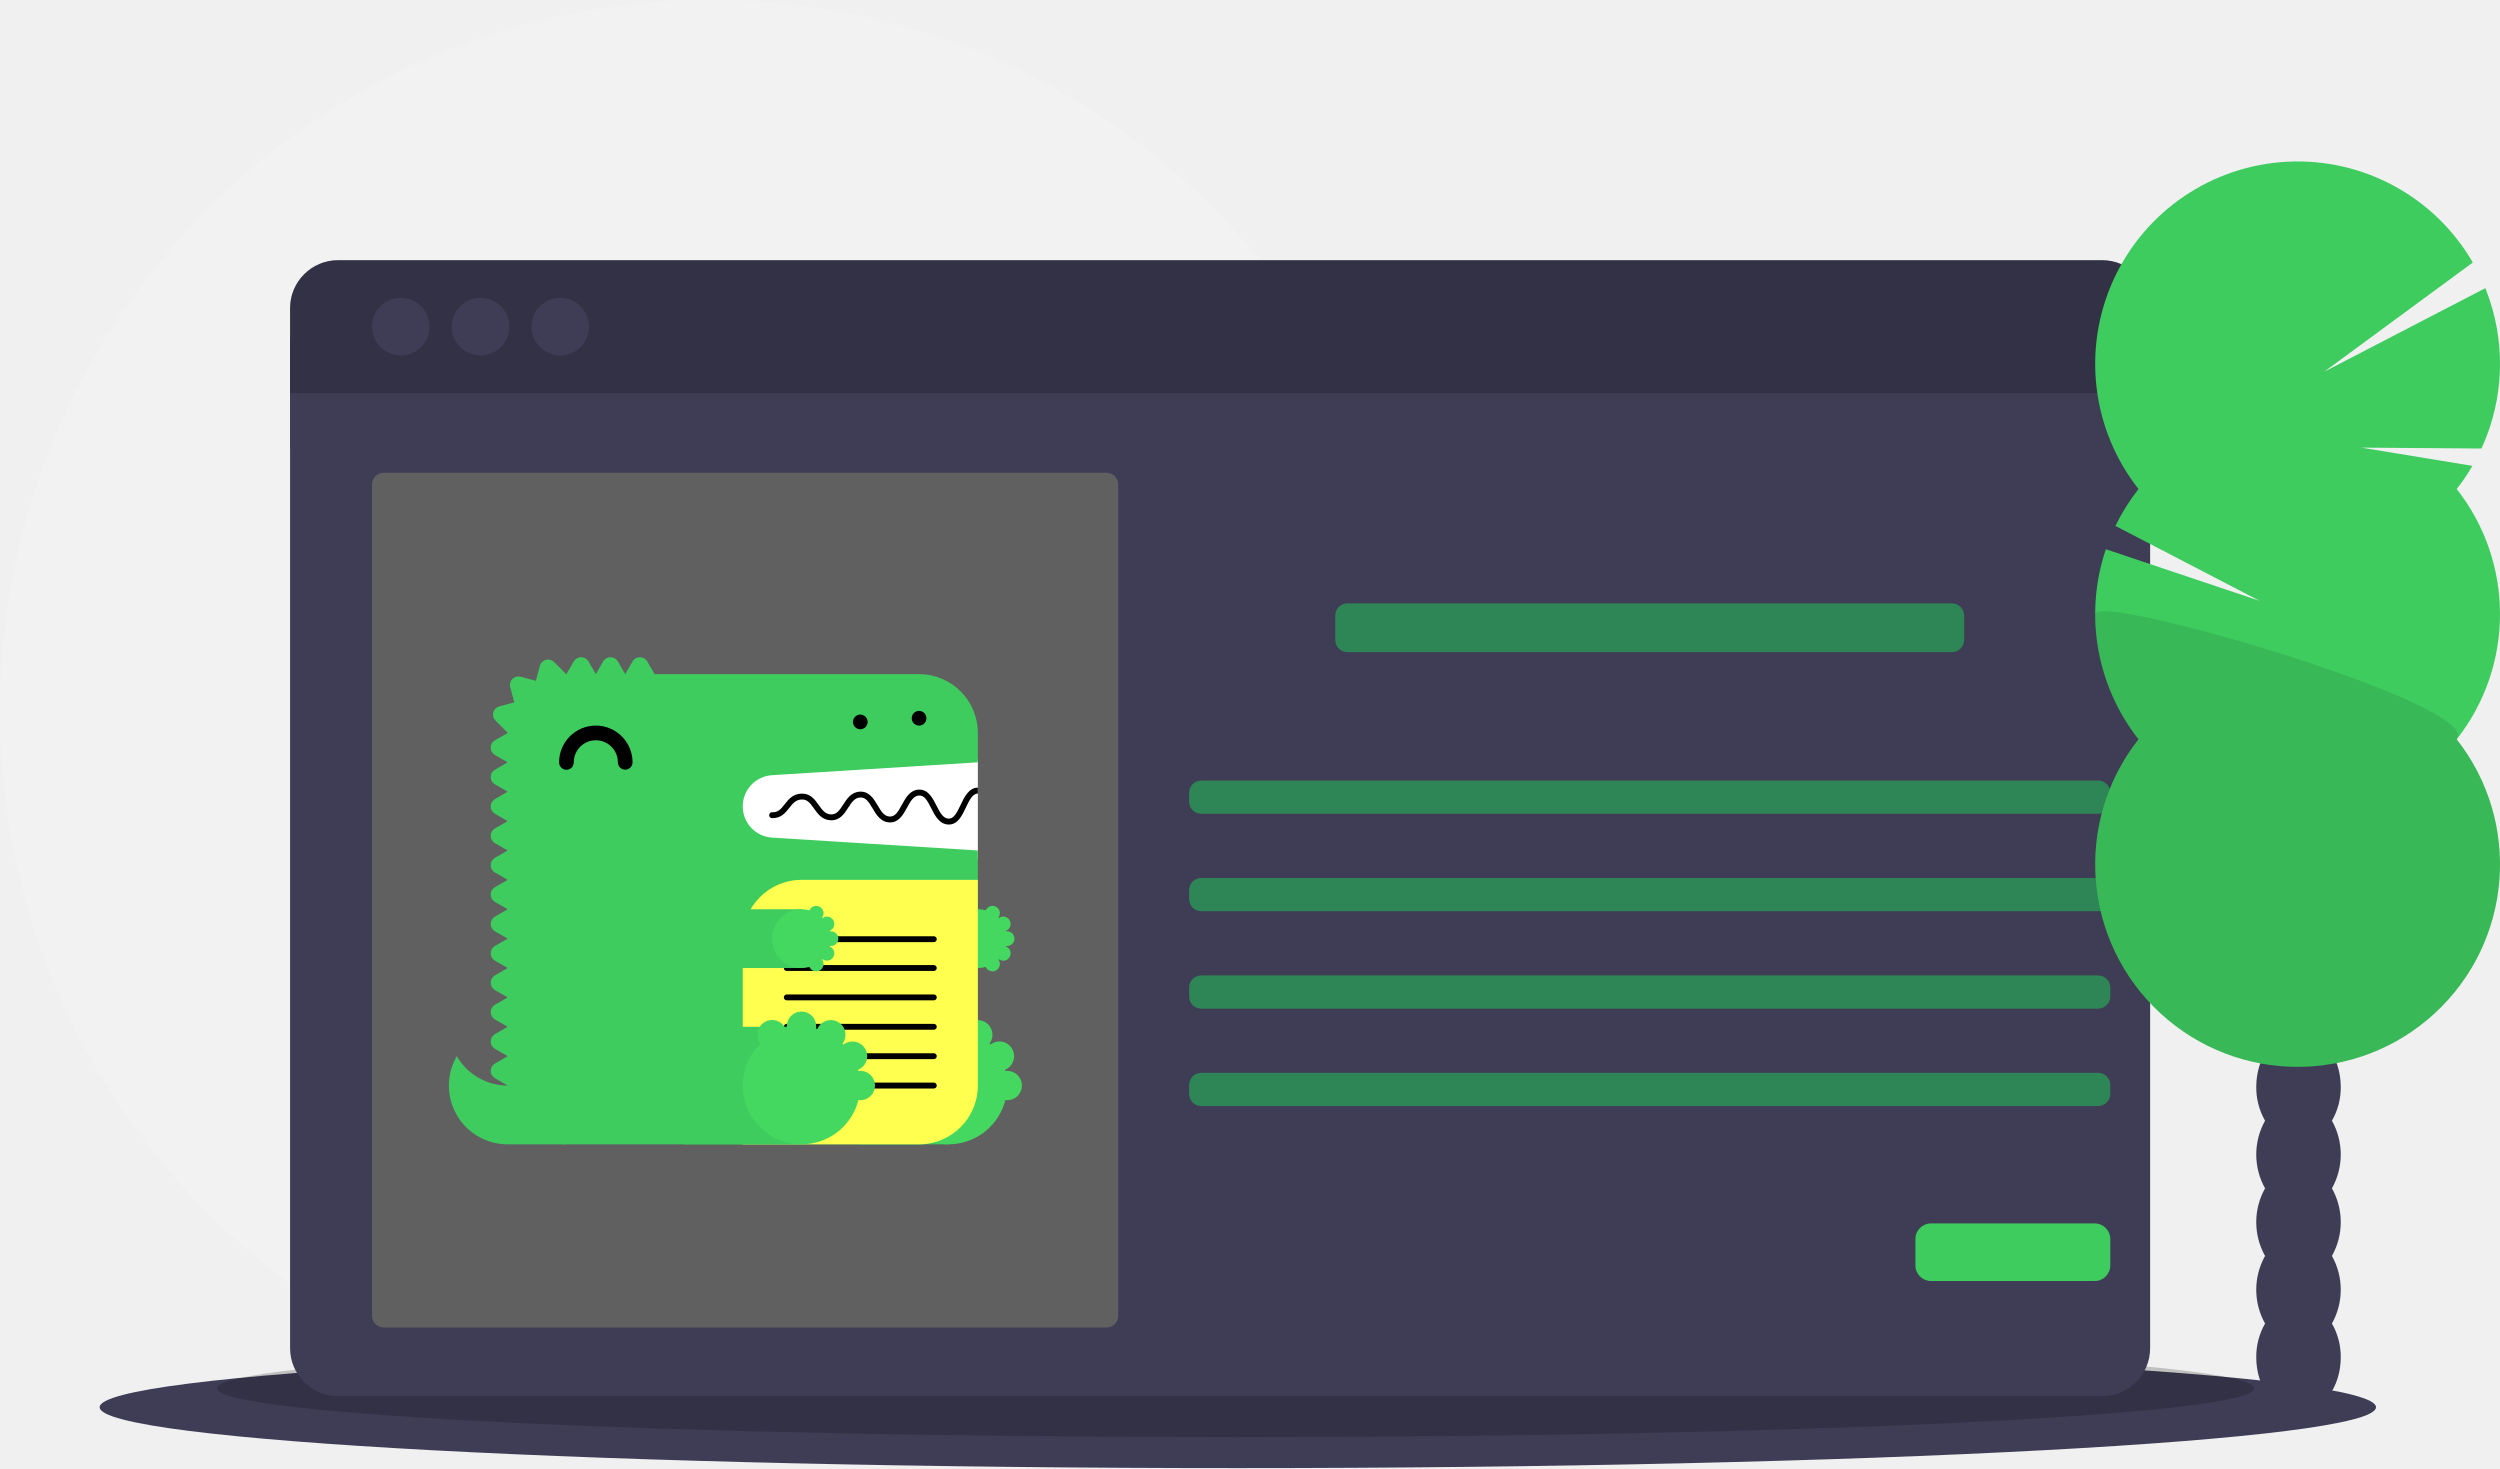
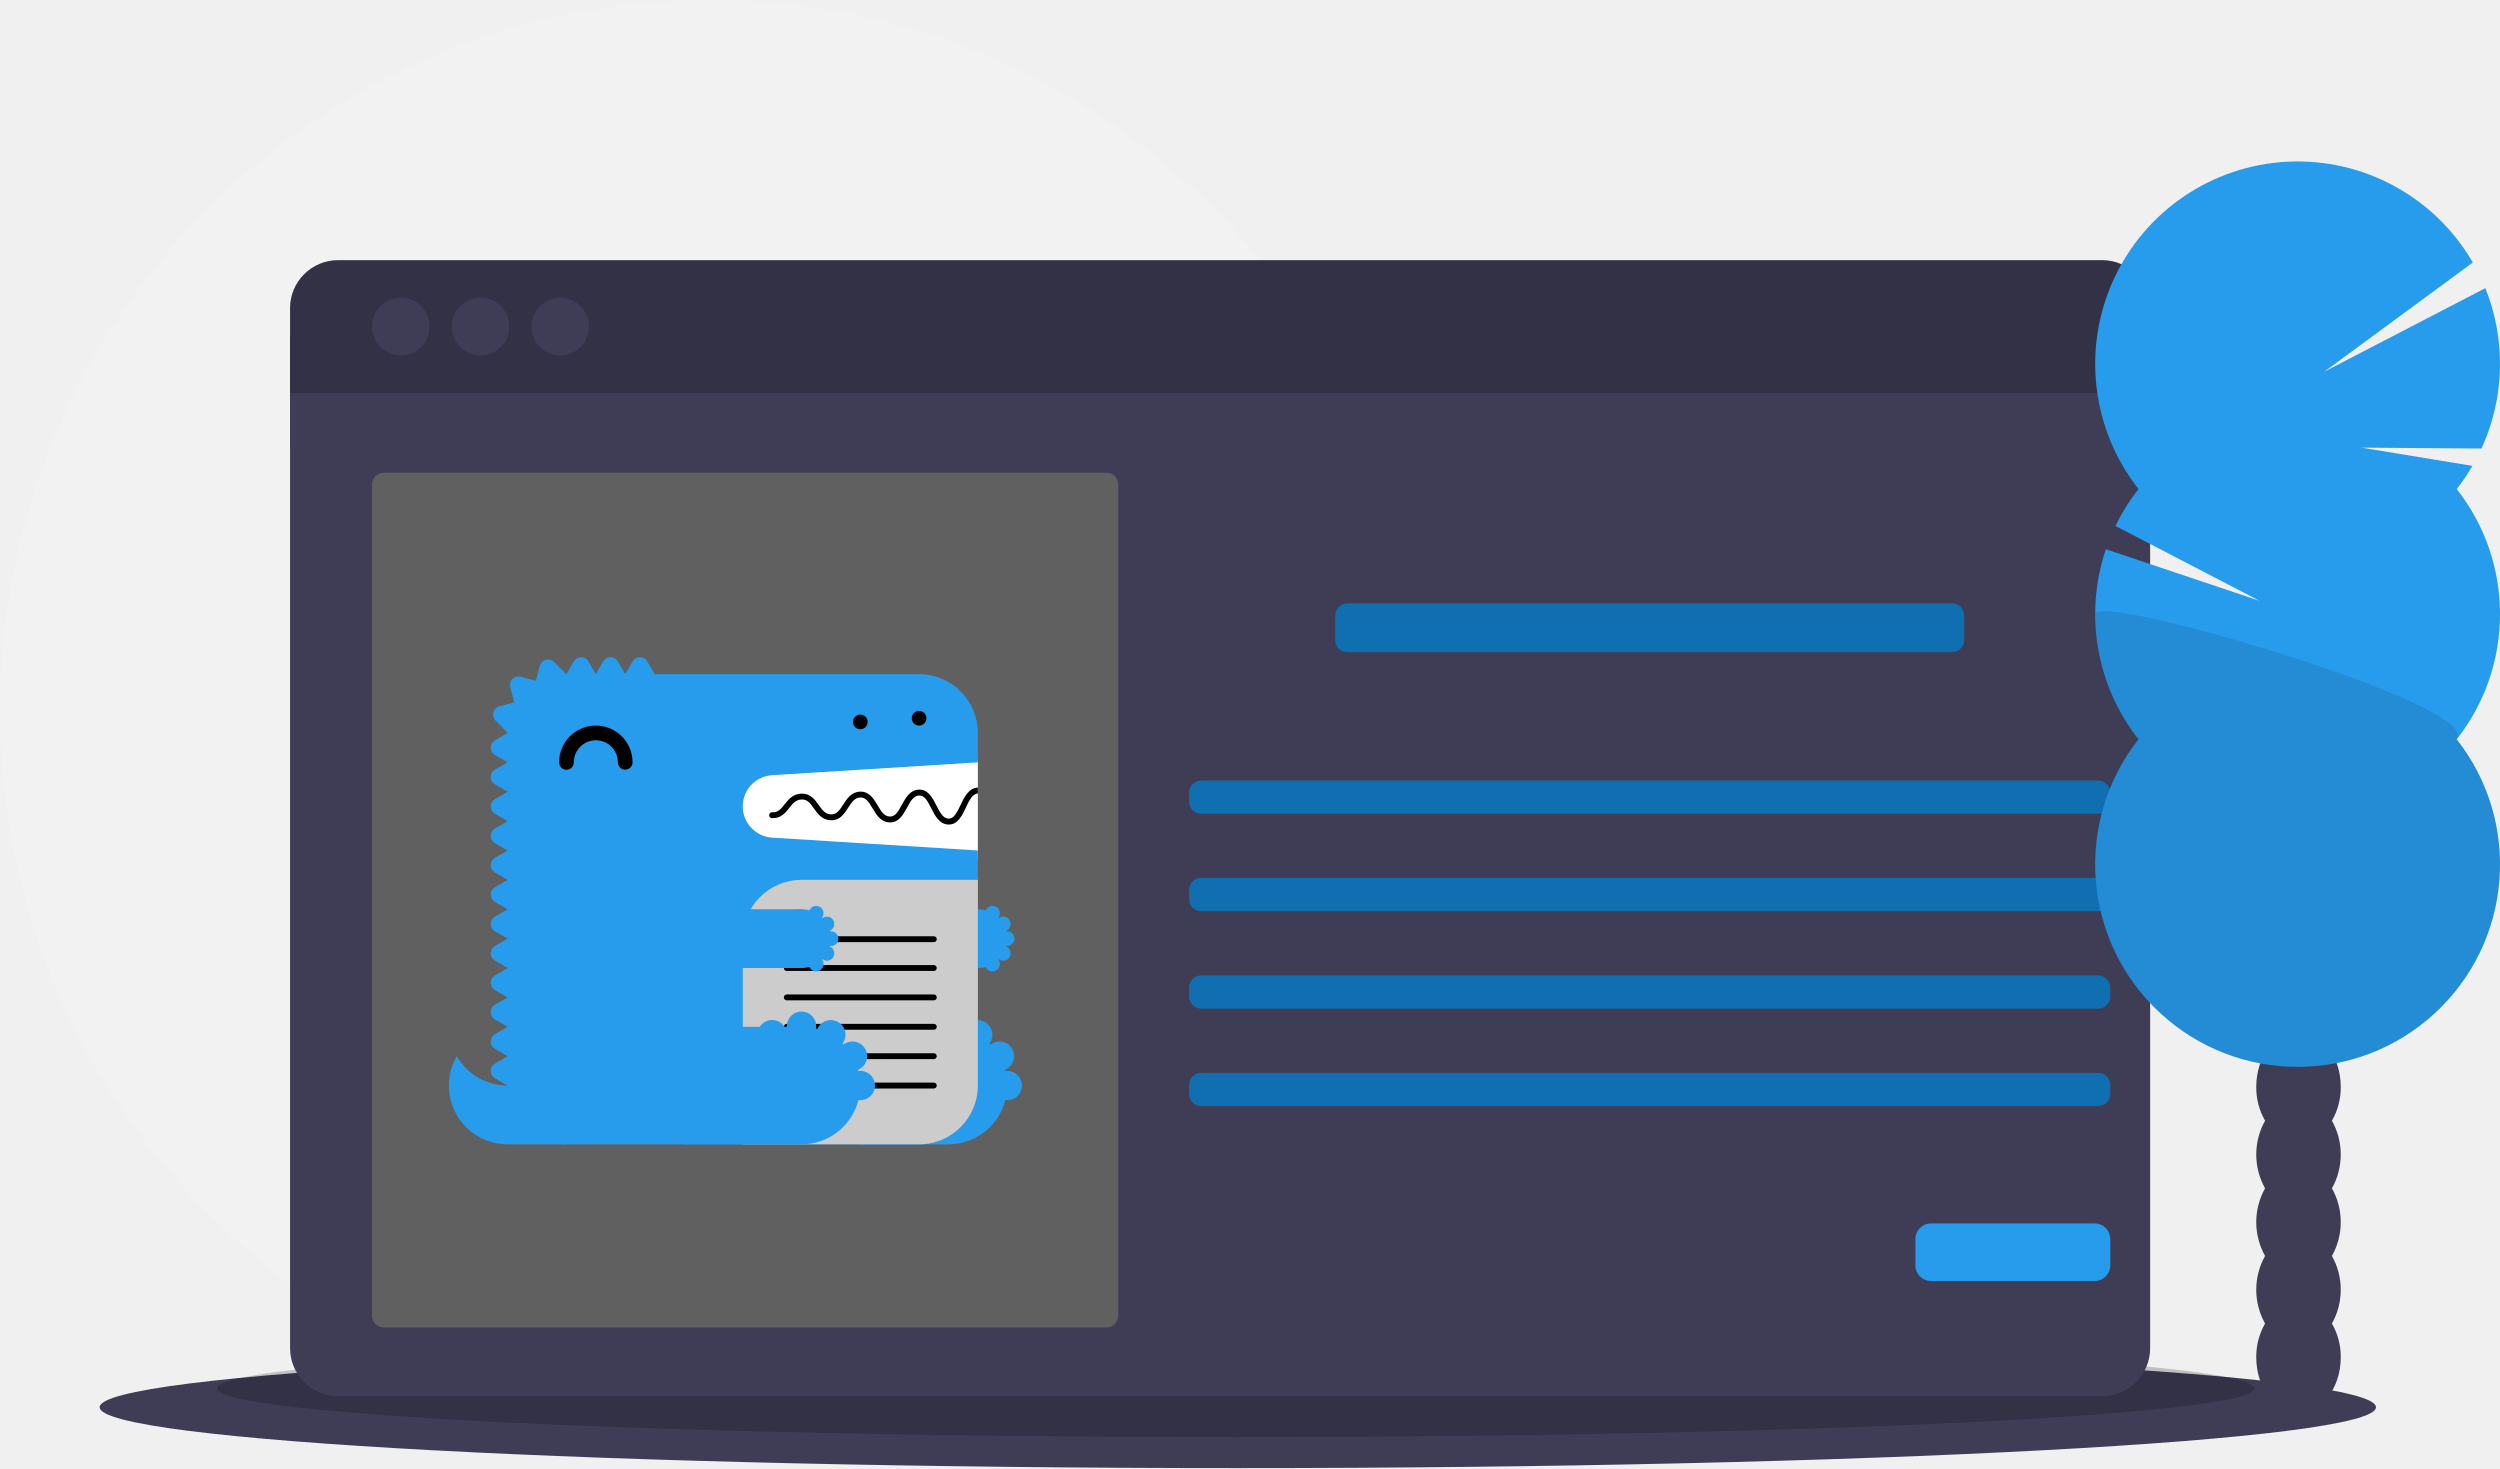
<svg xmlns="http://www.w3.org/2000/svg" id="ac356da0-b129-4ca5-aecc-4700531dd101" data-name="Layer 1" width="1129" height="663" viewBox="0 0 1129 663">
  <circle cx="321" cy="321" r="321" fill="#f2f2f2" />
  <ellipse cx="559" cy="635.5" rx="514" ry="27.5" fill="#3f3d56" />
  <ellipse cx="558" cy="627" rx="460" ry="22" opacity="0.2" />
  <rect x="131" y="152.5" width="840" height="50" fill="#3f3d56" />
  <path d="M166.5,727.33A21.67,21.67,0,0,0,188.17,749H984.83A21.67,21.67,0,0,0,1006.5,727.33V296h-840Z" transform="translate(-35.5 -118.5)" fill="#3f3d56" />
  <path d="M984.83,236H188.17A21.67,21.67,0,0,0,166.5,257.67V296h840V257.67A21.67,21.67,0,0,0,984.83,236Z" transform="translate(-35.5 -118.5)" fill="#3f3d56" />
  <path d="M984.83,236H188.17A21.67,21.67,0,0,0,166.5,257.67V296h840V257.67A21.67,21.67,0,0,0,984.83,236Z" transform="translate(-35.5 -118.5)" opacity="0.2" />
  <circle cx="181" cy="147.5" r="13" fill="#3f3d56" />
  <circle cx="217" cy="147.5" r="13" fill="#3f3d56" />
  <circle cx="253" cy="147.5" r="13" fill="#3f3d56" />
  <rect x="168" y="213.5" width="337" height="386" rx="5.335" fill="#606060" />
-   <rect x="603" y="272.5" width="284" height="22" rx="5.476" fill="#2e8555" />
-   <rect x="537" y="352.5" width="416" height="15" rx="5.476" fill="#2e8555" />
-   <rect x="537" y="396.5" width="416" height="15" rx="5.476" fill="#2e8555" />
-   <rect x="537" y="440.5" width="416" height="15" rx="5.476" fill="#2e8555" />
-   <rect x="537" y="484.5" width="416" height="15" rx="5.476" fill="#2e8555" />
-   <rect x="865" y="552.5" width="88" height="26" rx="7.028" fill="#3ecc5f" />
+   <rect x="603" y="272.5" width="284" height="22" rx="5.476" fill="#106fb1" />
+   <rect x="537" y="352.5" width="416" height="15" rx="5.476" fill="#106fb1" />
+   <rect x="537" y="396.5" width="416" height="15" rx="5.476" fill="#106fb1" />
+   <rect x="537" y="440.5" width="416" height="15" rx="5.476" fill="#106fb1" />
+   <rect x="537" y="484.5" width="416" height="15" rx="5.476" fill="#106fb1" />
+   <rect x="865" y="552.5" width="88" height="26" rx="7.028" fill="#279bec" />
  <path d="M1088.603,624.616a30.114,30.114,0,0,0,3.983-15.266c0-13.797-8.544-24.981-19.083-24.981s-19.083,11.184-19.083,24.981a30.114,30.114,0,0,0,3.983,15.266,31.248,31.248,0,0,0,0,30.532,31.248,31.248,0,0,0,0,30.532,31.248,31.248,0,0,0,0,30.532,30.114,30.114,0,0,0-3.983,15.266c0,13.797,8.544,24.981,19.083,24.981s19.083-11.184,19.083-24.981a30.114,30.114,0,0,0-3.983-15.266,31.248,31.248,0,0,0,0-30.532,31.248,31.248,0,0,0,0-30.532,31.248,31.248,0,0,0,0-30.532Z" transform="translate(-35.5 -118.5)" fill="#3f3d56" />
  <ellipse cx="1038.003" cy="460.318" rx="19.083" ry="24.981" fill="#3f3d56" />
  <ellipse cx="1038.003" cy="429.786" rx="19.083" ry="24.981" fill="#3f3d56" />
-   <path d="M1144.939,339.345a91.611,91.611,0,0,0,7.107-10.461l-50.141-8.235,54.229.403a91.566,91.566,0,0,0,1.746-72.426l-72.754,37.741,67.097-49.321a91.413,91.413,0,1,0-150.971,102.298,91.458,91.458,0,0,0-10.425,16.669l65.087,33.814-69.4-23.292a91.46,91.46,0,0,0,14.738,85.837,91.406,91.406,0,1,0,143.689,0,91.418,91.418,0,0,0,0-113.029Z" transform="translate(-35.5 -118.5)" fill="#3ecc5f" fill-rule="evenodd" />
+   <path d="M1144.939,339.345a91.611,91.611,0,0,0,7.107-10.461l-50.141-8.235,54.229.403a91.566,91.566,0,0,0,1.746-72.426l-72.754,37.741,67.097-49.321a91.413,91.413,0,1,0-150.971,102.298,91.458,91.458,0,0,0-10.425,16.669l65.087,33.814-69.4-23.292a91.46,91.46,0,0,0,14.738,85.837,91.406,91.406,0,1,0,143.689,0,91.418,91.418,0,0,0,0-113.029Z" transform="translate(-35.5 -118.5)" fill="#279bec" fill-rule="evenodd" />
  <path d="M981.688,395.859a91.013,91.013,0,0,0,19.561,56.514,91.406,91.406,0,1,0,143.689,0C1157.19,436.821,981.688,385.6,981.688,395.859Z" transform="translate(-35.5 -118.5)" opacity="0.1" />
  <path d="M365.62,461.436H477.094v45.12H365.62Z" transform="translate(-35.5 -118.5)" fill="#fff" fill-rule="evenodd" />
-   <path d="M264.763,608.741a26.509,26.509,0,0,1-22.962-13.271,26.51,26.51,0,0,0,22.962,39.812H291.304V608.741Z" transform="translate(-35.5 -118.5)" fill="#3ecc5f" fill-rule="evenodd" />
-   <path d="M384.172,468.571l92.922-5.807V449.493a26.541,26.541,0,0,0-26.541-26.541H331.116l-3.318-5.746a3.83,3.83,0,0,0-6.635,0l-3.318,5.746-3.318-5.746a3.83,3.83,0,0,0-6.635,0l-3.318,5.746L301.257,417.205a3.83,3.83,0,0,0-6.635,0L291.304,422.951c-.029,0-.056.004-.086.004l-5.497-5.495a3.829,3.829,0,0,0-6.407,1.717l-1.817,6.773L270.607,424.103a3.83,3.83,0,0,0-4.691,4.693l1.845,6.891-6.771,1.814a3.832,3.832,0,0,0-1.72,6.41l5.497,5.497c0,.028-.004.056-.004.085l-5.746,3.318a3.83,3.83,0,0,0,0,6.635l5.746,3.318L259.016,466.081a3.83,3.83,0,0,0,0,6.635l5.746,3.318-5.746,3.318a3.83,3.83,0,0,0,0,6.635l5.746,3.318-5.746,3.318a3.83,3.83,0,0,0,0,6.635l5.746,3.318-5.746,3.318a3.83,3.83,0,0,0,0,6.635l5.746,3.318-5.746,3.318a3.83,3.83,0,0,0,0,6.635l5.746,3.318-5.746,3.318a3.83,3.83,0,0,0,0,6.635l5.746,3.318-5.746,3.318a3.83,3.83,0,0,0,0,6.635l5.746,3.318L259.016,558.976a3.83,3.83,0,0,0,0,6.635l5.746,3.318-5.746,3.318a3.83,3.83,0,0,0,0,6.635l5.746,3.318-5.746,3.318a3.83,3.83,0,0,0,0,6.635l5.746,3.318-5.746,3.318a3.83,3.83,0,0,0,0,6.635l5.746,3.318A26.541,26.541,0,0,0,291.304,635.283H450.553A26.541,26.541,0,0,0,477.094,608.741V502.575l-92.922-5.807a14.126,14.126,0,0,1,0-28.198" transform="translate(-35.5 -118.5)" fill="#3ecc5f" fill-rule="evenodd" />
-   <path d="M424.011,635.283h39.812V582.2H424.011Z" transform="translate(-35.5 -118.5)" fill="#3ecc5f" fill-rule="evenodd" />
-   <path d="M490.365,602.106a6.602,6.602,0,0,0-.848.085c-.05-.199-.098-.399-.154-.599A6.627,6.627,0,1,0,482.806,590.21q-.22-.225-.445-.446a6.624,6.624,0,1,0-11.397-6.564c-.196-.056-.394-.102-.591-.153a6.64,6.64,0,1,0-13.101,0c-.196.05-.394.097-.591.153a6.628,6.628,0,1,0-11.397,6.564,26.528,26.528,0,1,0,44.231,25.528,6.621,6.621,0,1,0,.848-13.186" transform="translate(-35.5 -118.5)" fill="#44d860" fill-rule="evenodd" />
-   <path d="M437.282,555.658H477.094V529.117H437.282Z" transform="translate(-35.5 -118.5)" fill="#3ecc5f" fill-rule="evenodd" />
-   <path d="M490.365,545.705a3.318,3.318,0,0,0,0-6.635,3.411,3.411,0,0,0-.423.042c-.027-.1-.049-.199-.077-.299a3.319,3.319,0,0,0-1.278-6.379,3.282,3.282,0,0,0-2.001.687q-.109-.113-.223-.223a3.282,3.282,0,0,0,.671-1.983,3.318,3.318,0,0,0-6.37-1.299,13.271,13.271,0,1,0,0,25.541,3.318,3.318,0,0,0,6.37-1.299,3.282,3.282,0,0,0-.671-1.983q.113-.109.223-.223a3.282,3.282,0,0,0,2.001.687,3.318,3.318,0,0,0,1.278-6.379c.028-.098.05-.199.077-.299a3.413,3.413,0,0,0,.423.042" transform="translate(-35.5 -118.5)" fill="#44d860" fill-rule="evenodd" />
+   <path d="M264.763,608.741a26.509,26.509,0,0,1-22.962-13.271,26.51,26.51,0,0,0,22.962,39.812H291.304V608.741Z" transform="translate(-35.5 -118.5)" fill="#279bec" fill-rule="evenodd" />
+   <path d="M384.172,468.571l92.922-5.807V449.493a26.541,26.541,0,0,0-26.541-26.541H331.116l-3.318-5.746a3.83,3.83,0,0,0-6.635,0l-3.318,5.746-3.318-5.746a3.83,3.83,0,0,0-6.635,0l-3.318,5.746L301.257,417.205a3.83,3.83,0,0,0-6.635,0L291.304,422.951c-.029,0-.056.004-.086.004l-5.497-5.495a3.829,3.829,0,0,0-6.407,1.717l-1.817,6.773L270.607,424.103a3.83,3.83,0,0,0-4.691,4.693l1.845,6.891-6.771,1.814a3.832,3.832,0,0,0-1.72,6.41l5.497,5.497c0,.028-.004.056-.004.085l-5.746,3.318a3.83,3.83,0,0,0,0,6.635l5.746,3.318L259.016,466.081a3.83,3.83,0,0,0,0,6.635l5.746,3.318-5.746,3.318a3.83,3.83,0,0,0,0,6.635l5.746,3.318-5.746,3.318a3.83,3.83,0,0,0,0,6.635l5.746,3.318-5.746,3.318a3.83,3.83,0,0,0,0,6.635l5.746,3.318-5.746,3.318a3.83,3.83,0,0,0,0,6.635l5.746,3.318-5.746,3.318a3.83,3.83,0,0,0,0,6.635l5.746,3.318-5.746,3.318a3.83,3.83,0,0,0,0,6.635l5.746,3.318L259.016,558.976a3.83,3.83,0,0,0,0,6.635l5.746,3.318-5.746,3.318a3.83,3.83,0,0,0,0,6.635l5.746,3.318-5.746,3.318a3.83,3.83,0,0,0,0,6.635l5.746,3.318-5.746,3.318a3.83,3.83,0,0,0,0,6.635l5.746,3.318A26.541,26.541,0,0,0,291.304,635.283H450.553A26.541,26.541,0,0,0,477.094,608.741V502.575l-92.922-5.807a14.126,14.126,0,0,1,0-28.198" transform="translate(-35.5 -118.5)" fill="#279bec" fill-rule="evenodd" />
+   <path d="M424.011,635.283h39.812V582.2H424.011Z" transform="translate(-35.5 -118.5)" fill="#279bec" fill-rule="evenodd" />
+   <path d="M490.365,602.106a6.602,6.602,0,0,0-.848.085c-.05-.199-.098-.399-.154-.599A6.627,6.627,0,1,0,482.806,590.21q-.22-.225-.445-.446a6.624,6.624,0,1,0-11.397-6.564c-.196-.056-.394-.102-.591-.153a6.64,6.64,0,1,0-13.101,0c-.196.05-.394.097-.591.153a6.628,6.628,0,1,0-11.397,6.564,26.528,26.528,0,1,0,44.231,25.528,6.621,6.621,0,1,0,.848-13.186" transform="translate(-35.5 -118.5)" fill="#279bec" fill-rule="evenodd" />
+   <path d="M437.282,555.658H477.094V529.117H437.282Z" transform="translate(-35.5 -118.5)" fill="#279bec" fill-rule="evenodd" />
+   <path d="M490.365,545.705a3.318,3.318,0,0,0,0-6.635,3.411,3.411,0,0,0-.423.042c-.027-.1-.049-.199-.077-.299a3.319,3.319,0,0,0-1.278-6.379,3.282,3.282,0,0,0-2.001.687q-.109-.113-.223-.223a3.282,3.282,0,0,0,.671-1.983,3.318,3.318,0,0,0-6.37-1.299,13.271,13.271,0,1,0,0,25.541,3.318,3.318,0,0,0,6.37-1.299,3.282,3.282,0,0,0-.671-1.983q.113-.109.223-.223a3.282,3.282,0,0,0,2.001.687,3.318,3.318,0,0,0,1.278-6.379c.028-.098.05-.199.077-.299a3.413,3.413,0,0,0,.423.042" transform="translate(-35.5 -118.5)" fill="#279bec" fill-rule="evenodd" />
  <path d="M317.845,466.081a3.318,3.318,0,0,1-3.318-3.318,9.953,9.953,0,1,0-19.906,0,3.318,3.318,0,1,1-6.635,0,16.588,16.588,0,1,1,33.177,0,3.318,3.318,0,0,1-3.318,3.318" transform="translate(-35.5 -118.5)" fill-rule="evenodd" />
-   <path d="M370.928,635.283h79.624A26.541,26.541,0,0,0,477.094,608.741v-92.895H397.47a26.541,26.541,0,0,0-26.541,26.541Z" transform="translate(-35.5 -118.5)" fill="#ffff50" fill-rule="evenodd" />
+   <path d="M370.928,635.283h79.624A26.541,26.541,0,0,0,477.094,608.741v-92.895H397.47a26.541,26.541,0,0,0-26.541,26.541Z" transform="translate(-35.5 -118.5)" fill="#cccccc" fill-rule="evenodd" />
  <path d="M457.214,556.985H390.808a1.327,1.327,0,0,1,0-2.654h66.407a1.327,1.327,0,0,1,0,2.654m0,26.541H390.808a1.327,1.327,0,1,1,0-2.654h66.407a1.327,1.327,0,0,1,0,2.654m0,26.541H390.808a1.327,1.327,0,1,1,0-2.654h66.407a1.327,1.327,0,0,1,0,2.654m0-66.107H390.808a1.327,1.327,0,0,1,0-2.654h66.407a1.327,1.327,0,0,1,0,2.654m0,26.295H390.808a1.327,1.327,0,0,1,0-2.654h66.407a1.327,1.327,0,0,1,0,2.654m0,26.541H390.808a1.327,1.327,0,0,1,0-2.654h66.407a1.327,1.327,0,0,1,0,2.654M477.094,474.191c-.016,0-.029-.008-.045-.007-4.101.139-6.041,4.241-7.753,7.86-1.786,3.782-3.168,6.241-5.432,6.167-2.507-.09-3.94-2.922-5.458-5.919-1.744-3.442-3.734-7.347-7.913-7.201-4.042.138-5.989,3.708-7.706,6.857-1.827,3.355-3.071,5.395-5.469,5.3-2.557-.093-3.916-2.395-5.489-5.06-1.753-2.967-3.78-6.304-7.878-6.189-3.973.137-5.925,3.165-7.648,5.839-1.822,2.827-3.099,4.549-5.527,4.447-2.618-.093-3.971-2.004-5.535-4.216-1.757-2.486-3.737-5.299-7.823-5.162-3.886.133-5.838,2.614-7.559,4.801-1.635,2.076-2.912,3.718-5.612,3.615a1.328,1.328,0,1,0-.096,2.654c4.004.134,6.032-2.389,7.793-4.628,1.562-1.985,2.91-3.699,5.564-3.789,2.556-.109,3.754,1.48,5.567,4.041,1.721,2.434,3.675,5.194,7.605,5.336,4.118.138,6.099-2.939,7.854-5.663,1.569-2.434,2.922-4.535,5.507-4.624,2.379-.089,3.675,1.792,5.501,4.885,1.721,2.916,3.671,6.219,7.68,6.365,4.147.143,6.15-3.477,7.895-6.682,1.512-2.771,2.938-5.388,5.466-5.476,2.379-.056,3.62,2.117,5.456,5.746,1.715,3.388,3.659,7.226,7.73,7.373l.224.004c4.066,0,5.996-4.081,7.704-7.689,1.512-3.198,2.942-6.211,5.397-6.334Z" transform="translate(-35.5 -118.5)" fill-rule="evenodd" />
-   <path d="M344.387,635.283h53.083V582.2H344.387Z" transform="translate(-35.5 -118.5)" fill="#3ecc5f" fill-rule="evenodd" />
-   <path d="M424.011,602.106a6.602,6.602,0,0,0-.848.085c-.05-.199-.098-.399-.154-.599A6.627,6.627,0,1,0,416.452,590.21q-.22-.225-.445-.446a6.624,6.624,0,1,0-11.397-6.564c-.196-.056-.394-.102-.591-.153a6.64,6.64,0,1,0-13.101,0c-.196.05-.394.097-.591.153a6.628,6.628,0,1,0-11.397,6.564,26.528,26.528,0,1,0,44.231,25.528,6.621,6.621,0,1,0,.848-13.186" transform="translate(-35.5 -118.5)" fill="#44d860" fill-rule="evenodd" />
-   <path d="M344.387,555.658h53.083V529.117H344.387Z" transform="translate(-35.5 -118.5)" fill="#3ecc5f" fill-rule="evenodd" />
-   <path d="M410.74,545.705a3.318,3.318,0,1,0,0-6.635,3.411,3.411,0,0,0-.423.042c-.027-.1-.049-.199-.077-.299a3.319,3.319,0,0,0-1.278-6.379,3.282,3.282,0,0,0-2.001.687q-.109-.113-.223-.223a3.282,3.282,0,0,0,.671-1.983,3.318,3.318,0,0,0-6.37-1.299,13.271,13.271,0,1,0,0,25.541,3.318,3.318,0,0,0,6.37-1.299,3.282,3.282,0,0,0-.671-1.983q.113-.109.223-.223a3.282,3.282,0,0,0,2.001.687,3.318,3.318,0,0,0,1.278-6.379c.028-.098.05-.199.077-.299a3.413,3.413,0,0,0,.423.042" transform="translate(-35.5 -118.5)" fill="#44d860" fill-rule="evenodd" />
+   <path d="M344.387,635.283h53.083V582.2H344.387Z" transform="translate(-35.5 -118.5)" fill="#279bec" fill-rule="evenodd" />
+   <path d="M424.011,602.106a6.602,6.602,0,0,0-.848.085c-.05-.199-.098-.399-.154-.599A6.627,6.627,0,1,0,416.452,590.21q-.22-.225-.445-.446a6.624,6.624,0,1,0-11.397-6.564c-.196-.056-.394-.102-.591-.153a6.64,6.64,0,1,0-13.101,0c-.196.05-.394.097-.591.153a6.628,6.628,0,1,0-11.397,6.564,26.528,26.528,0,1,0,44.231,25.528,6.621,6.621,0,1,0,.848-13.186" transform="translate(-35.5 -118.5)" fill="#279bec" fill-rule="evenodd" />
+   <path d="M344.387,555.658h53.083V529.117H344.387Z" transform="translate(-35.5 -118.5)" fill="#279bec" fill-rule="evenodd" />
+   <path d="M410.74,545.705a3.318,3.318,0,1,0,0-6.635,3.411,3.411,0,0,0-.423.042c-.027-.1-.049-.199-.077-.299a3.319,3.319,0,0,0-1.278-6.379,3.282,3.282,0,0,0-2.001.687q-.109-.113-.223-.223a3.282,3.282,0,0,0,.671-1.983,3.318,3.318,0,0,0-6.37-1.299,13.271,13.271,0,1,0,0,25.541,3.318,3.318,0,0,0,6.37-1.299,3.282,3.282,0,0,0-.671-1.983q.113-.109.223-.223a3.282,3.282,0,0,0,2.001.687,3.318,3.318,0,0,0,1.278-6.379c.028-.098.05-.199.077-.299a3.413,3.413,0,0,0,.423.042" transform="translate(-35.5 -118.5)" fill="#279bec" fill-rule="evenodd" />
  <path d="M424.011,447.834a3.603,3.603,0,0,1-.65-.066,3.344,3.344,0,0,1-.624-.186,3.447,3.447,0,0,1-.572-.305,5.027,5.027,0,0,1-.504-.411,3.887,3.887,0,0,1-.41-.504,3.275,3.275,0,0,1-.557-1.845,3.602,3.602,0,0,1,.066-.65,3.826,3.826,0,0,1,.184-.624,3.489,3.489,0,0,1,.307-.571,3.197,3.197,0,0,1,.914-.916,3.447,3.447,0,0,1,.572-.305,3.344,3.344,0,0,1,.624-.186,3.069,3.069,0,0,1,1.301,0,3.223,3.223,0,0,1,1.194.491,5.028,5.028,0,0,1,.504.411,4.88,4.88,0,0,1,.411.504,3.382,3.382,0,0,1,.305.571,3.478,3.478,0,0,1,.252,1.274A3.364,3.364,0,0,1,426.36,446.865a5.027,5.027,0,0,1-.504.411,3.306,3.306,0,0,1-1.845.557m26.541-1.659a3.388,3.388,0,0,1-2.35-.969,5.042,5.042,0,0,1-.41-.504,3.275,3.275,0,0,1-.557-1.845,3.387,3.387,0,0,1,.967-2.349,5.026,5.026,0,0,1,.504-.411,3.447,3.447,0,0,1,.572-.305,3.343,3.343,0,0,1,.624-.186,3.07,3.07,0,0,1,1.301,0,3.224,3.224,0,0,1,1.194.491,5.026,5.026,0,0,1,.504.411,3.388,3.388,0,0,1,.969,2.349,3.726,3.726,0,0,1-.066.65,3.374,3.374,0,0,1-.186.624,4.715,4.715,0,0,1-.305.571,4.88,4.88,0,0,1-.411.504,5.026,5.026,0,0,1-.504.411,3.305,3.305,0,0,1-1.845.557" transform="translate(-35.5 -118.5)" fill-rule="evenodd" />
</svg>
